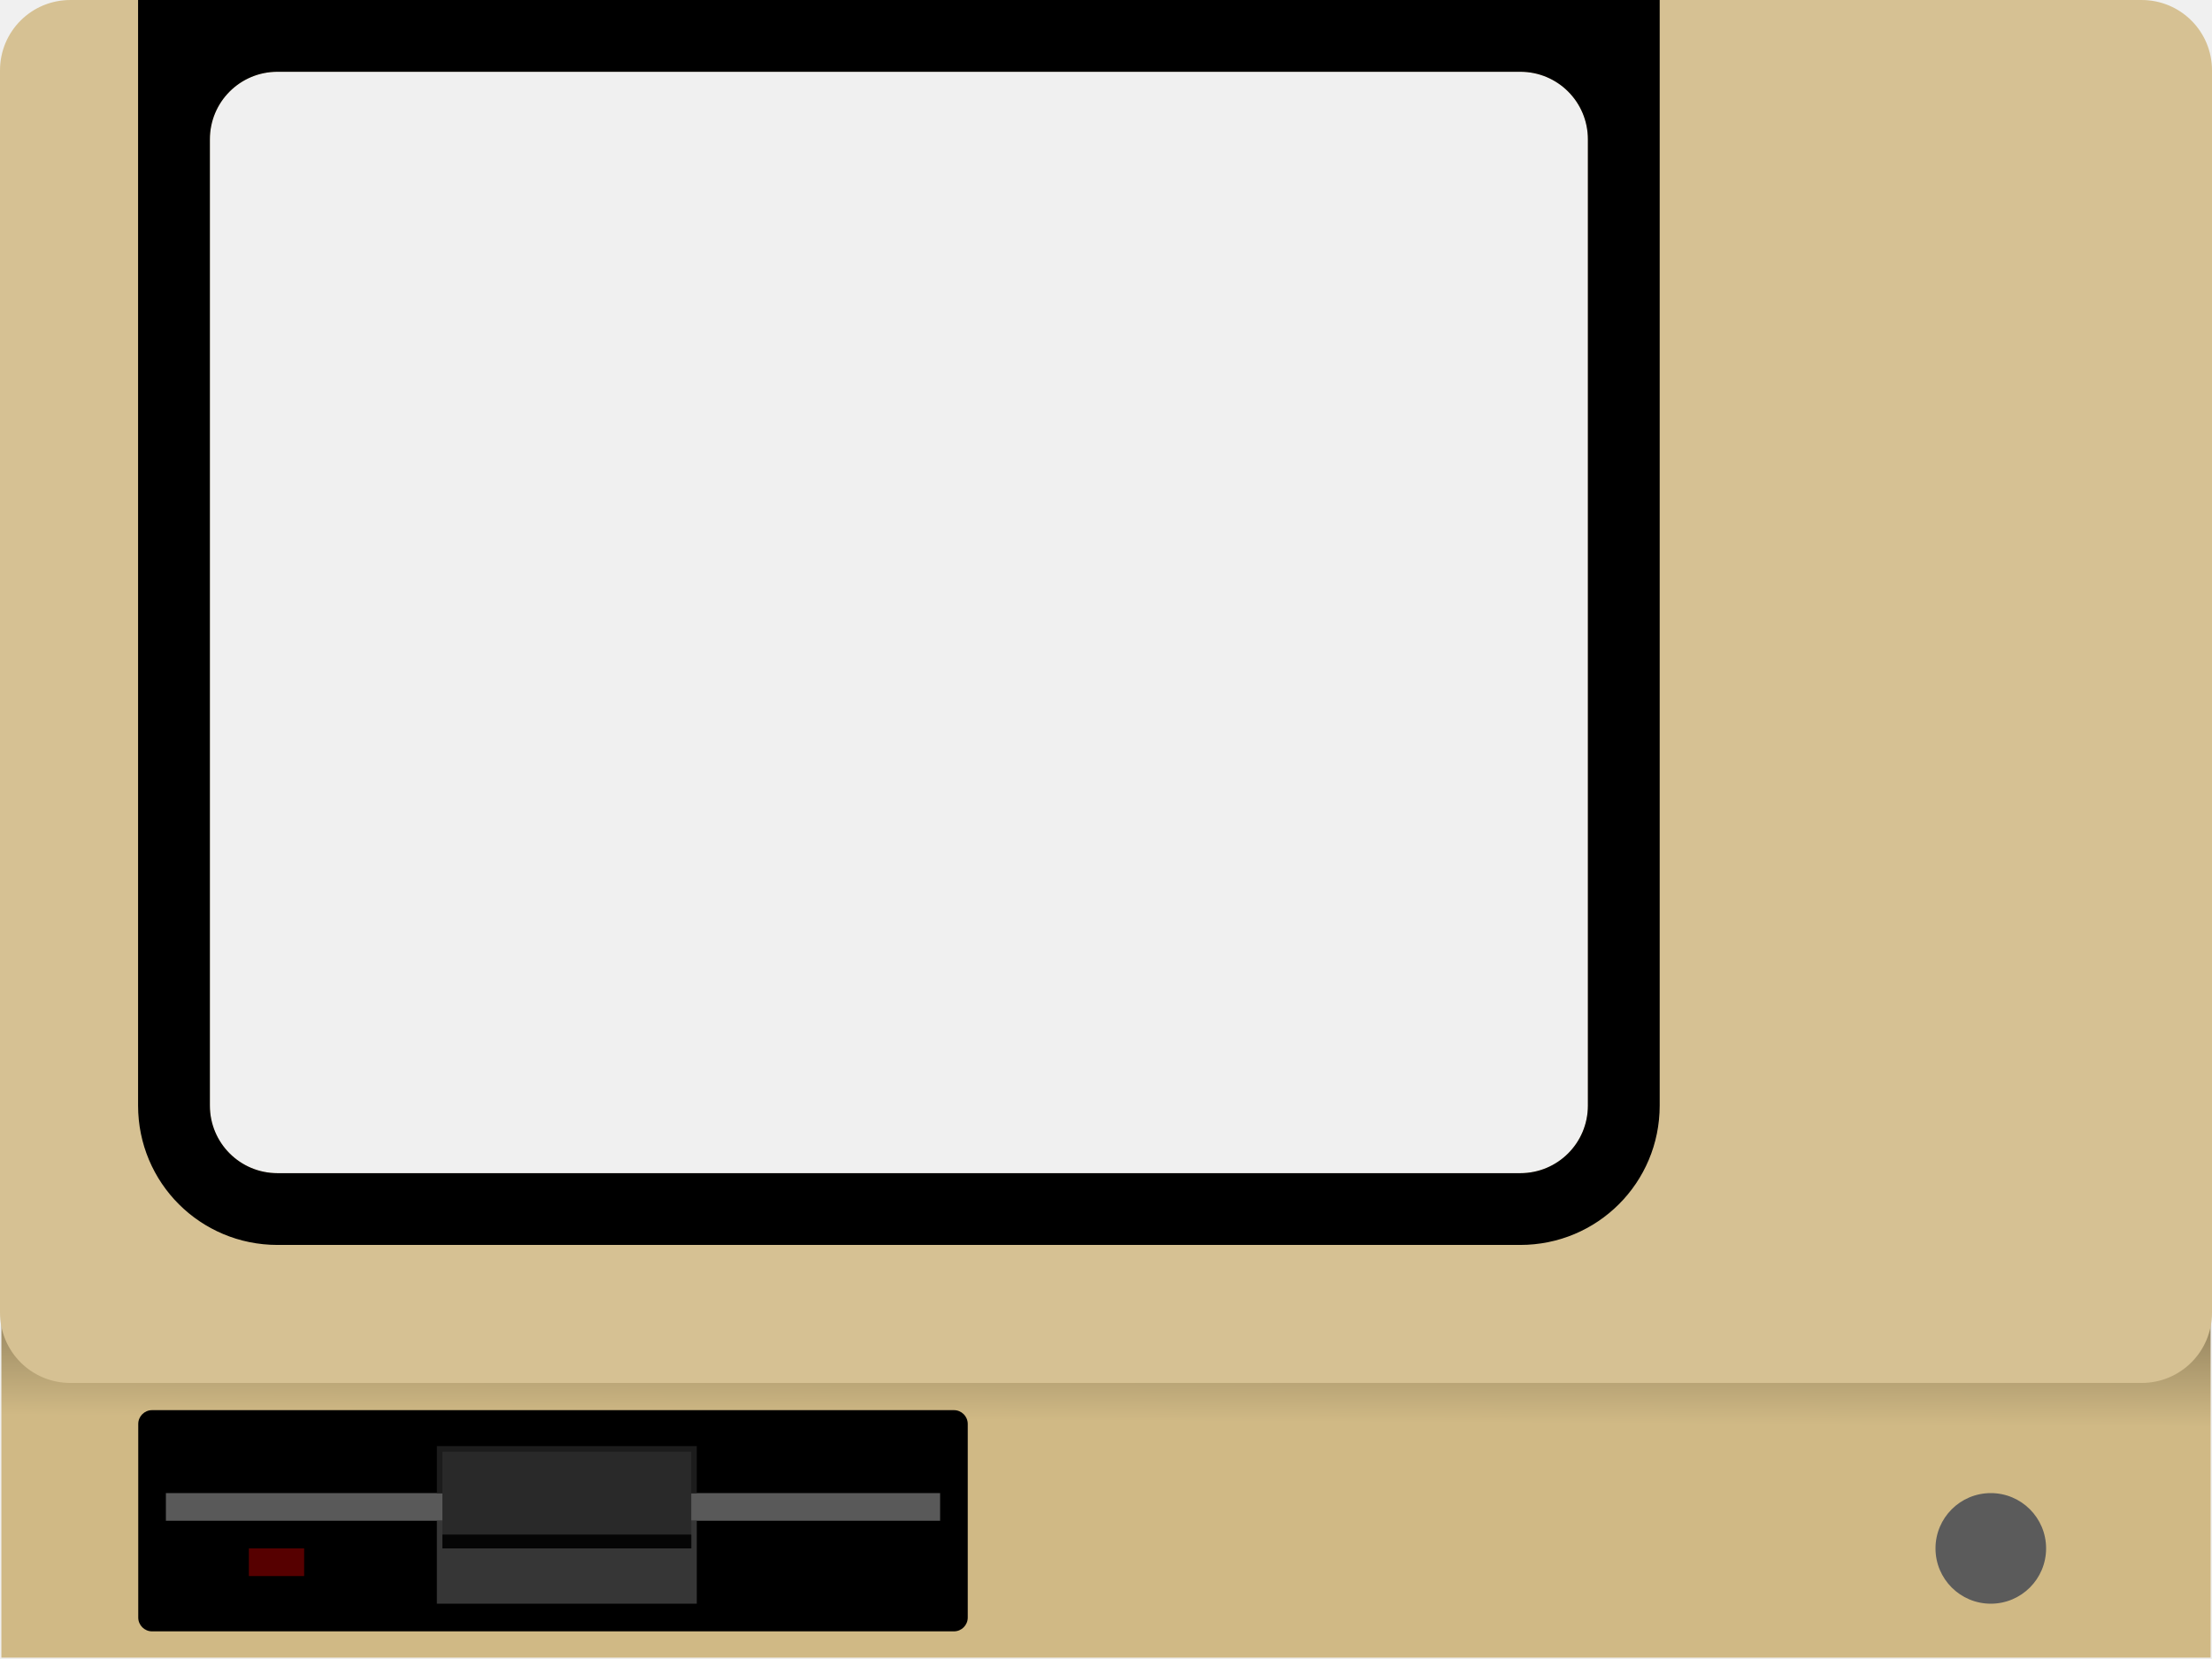
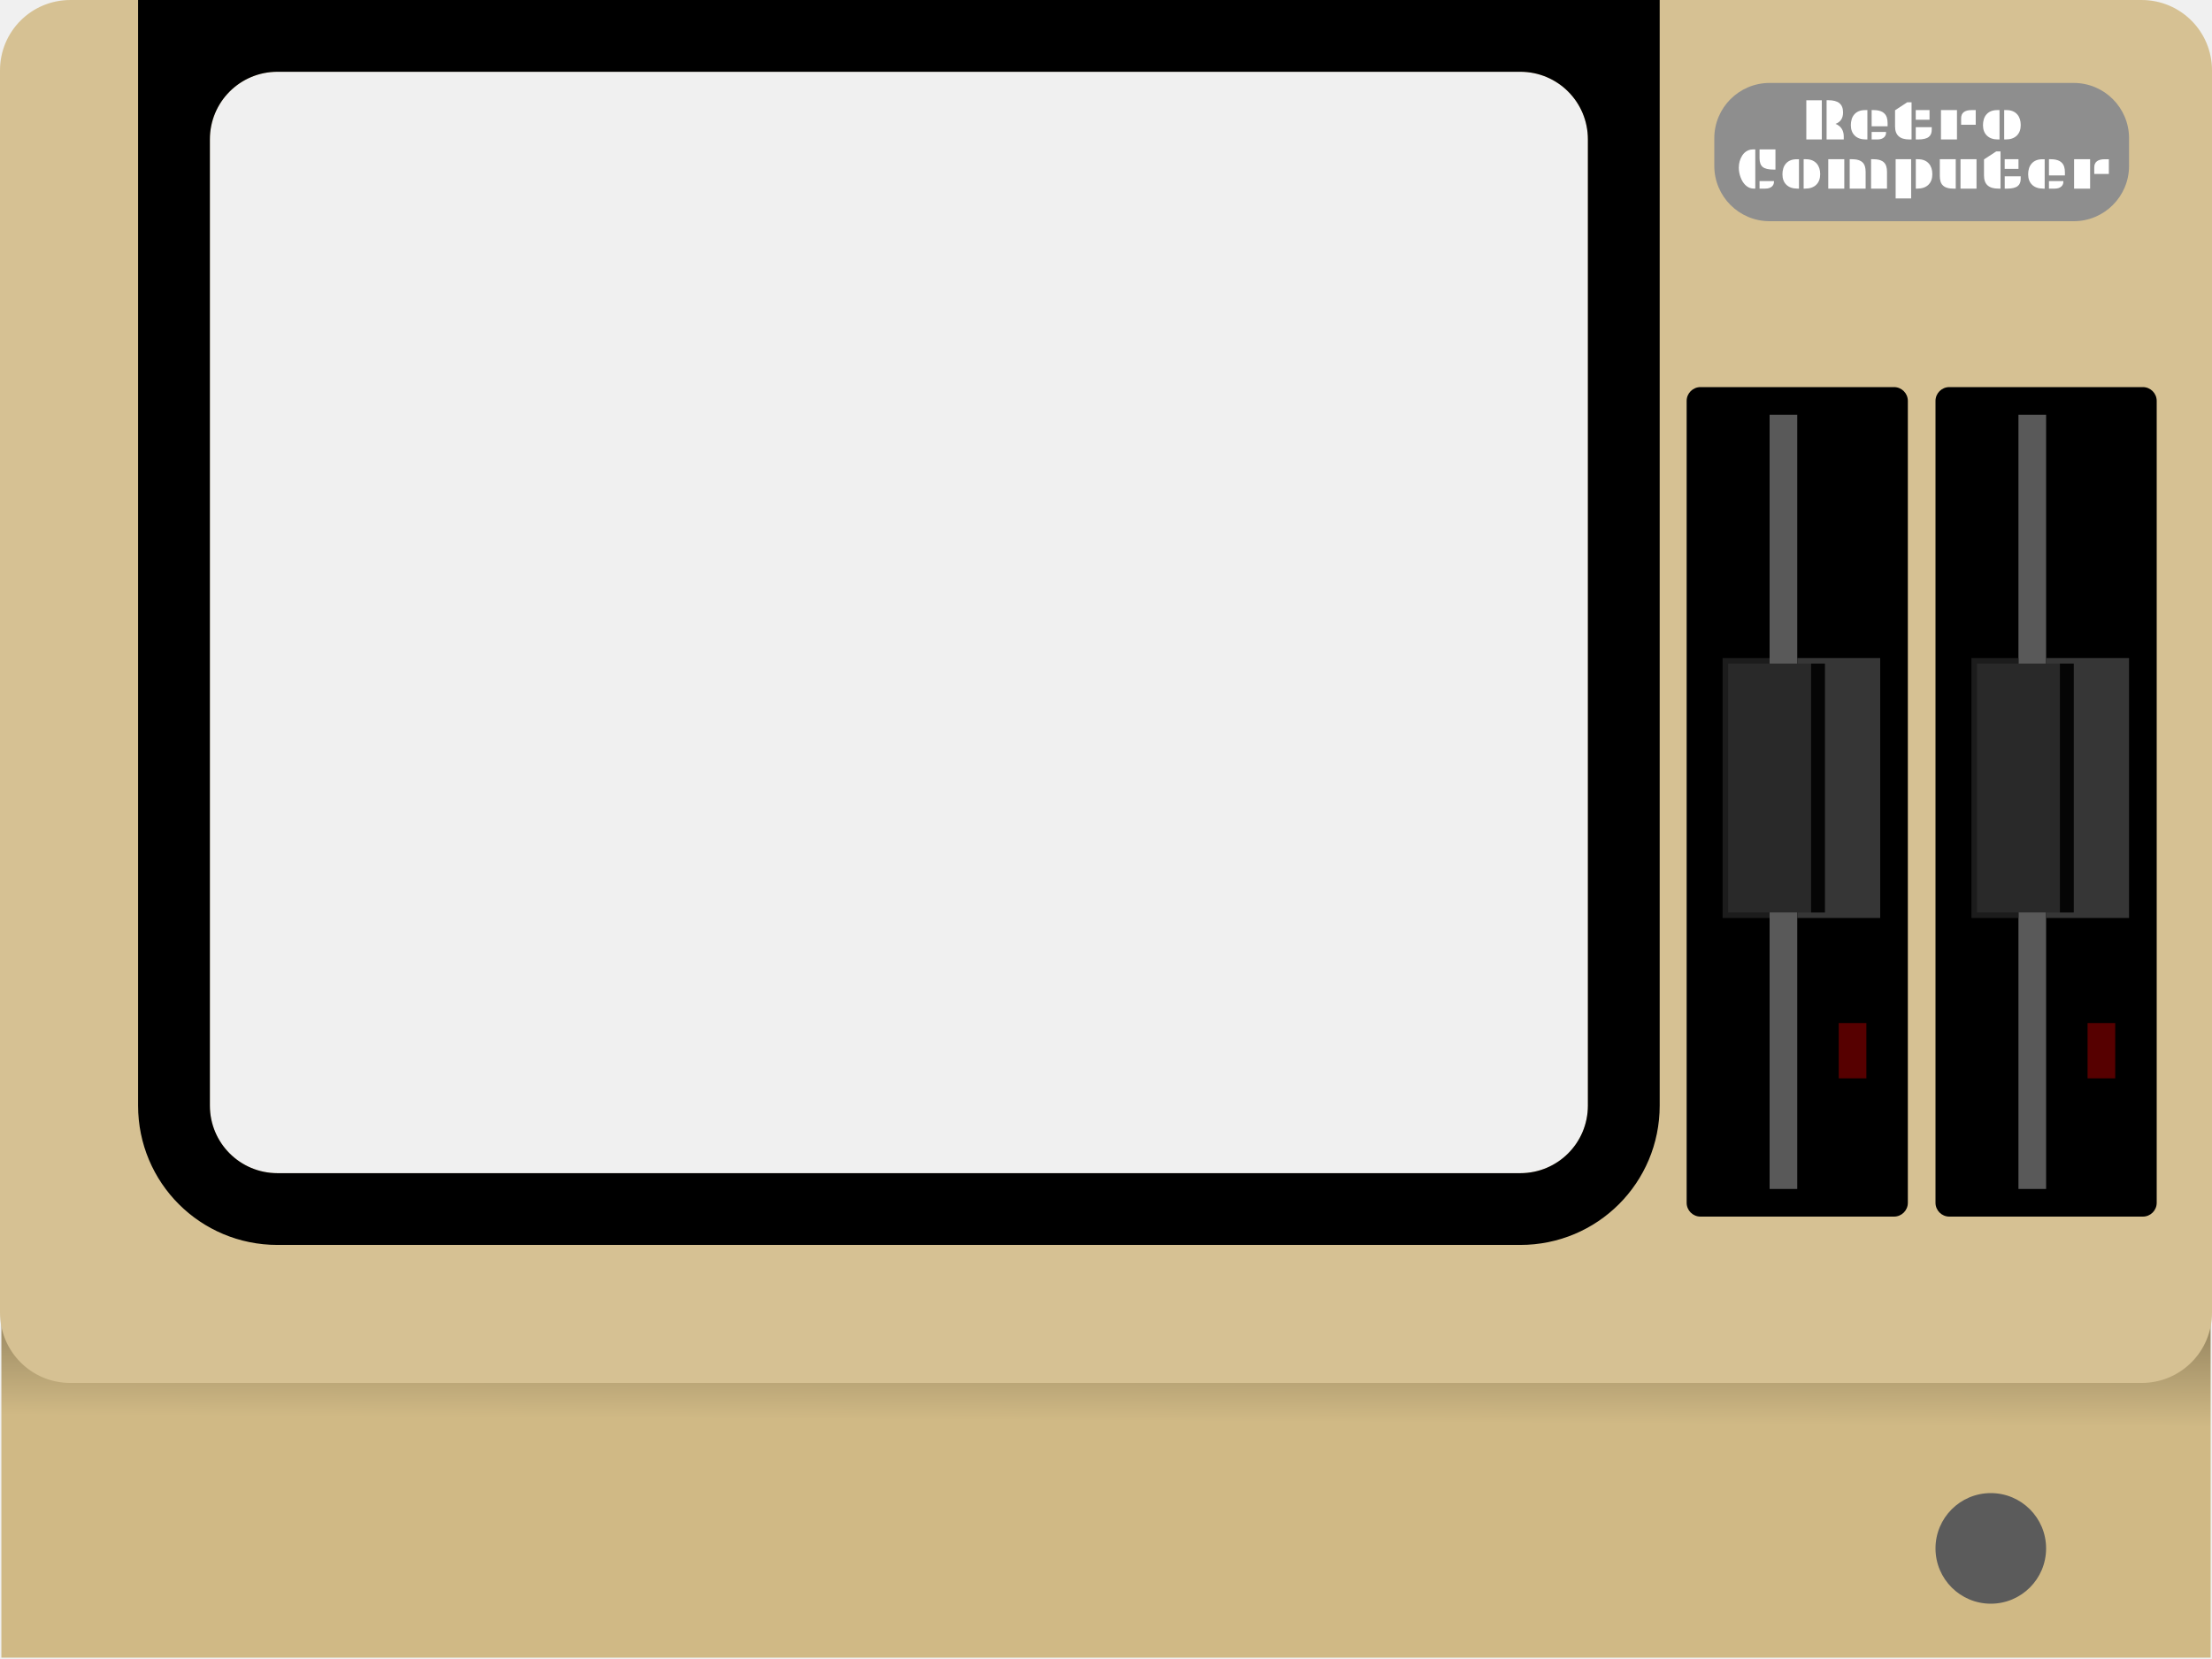
<svg xmlns="http://www.w3.org/2000/svg" xmlns:xlink="http://www.w3.org/1999/xlink" width="800" height="600" viewBox="0 0 800 600" version="1.1" id="terminal">
  <defs id="defs2">
    <linearGradient id="linearGradient930">
      <stop id="stop926" offset="0" style="stop-color:#d0b985;stop-opacity:1;" />
      <stop id="stop928" offset="1" style="stop-color:#000000;stop-opacity:1" />
    </linearGradient>
    <linearGradient gradientUnits="userSpaceOnUse" y2="239.163" x2="105.398" y1="274.184" x1="105.209" id="linearGradient932" xlink:href="#linearGradient930" />
  </defs>
  <g style="display:inline" id="layer1" transform="matrix(3.774812,0,0,3.773236,0,-520.6512)">
    <rect style="fill:url(#linearGradient932);fill-opacity:1;stroke:none;stroke-width:0.265;stroke-miterlimit:4;stroke-dasharray:none;stroke-opacity:1" id="rect4569" width="211.667" height="39.688" x="0.132" y="257.18" />
    <path style="fill:#d6c193;fill-opacity:1;stroke:#d6c193;stroke-width:0.999;stroke-opacity:1" d="m 25.5,-0.5 c -13.85,0 -25,11.15 -25,25 v 450 c 0,13.85 11.15,25 25,25 h 750 c 13.85,0 25,-11.15 25,-25 v -450 c 0,-13.85 -11.15,-25 -25,-25 z m 75,25 h 450 c 13.85,0 25,11.15 25,25 v 350 c 0,13.85 -11.15,25 -25,25 h -450 c -13.85,0 -25,-11.15 -25,-25 v -350 c 0,-13.85 11.15,-25 25,-25 z" id="rect16" transform="matrix(0.2645833,0,0,0.2645833,0,138.25)" />
    <path style="fill:#000000;fill-opacity:1;stroke:#000000;stroke-width:1;stroke-opacity:1" d="m 50.5,-0.5 v 400 c 0,27.7 22.3,50 50,50 h 450 c 27.7,0 50,-22.3 50,-50 v -400 z m 50,25 h 450 c 13.85,0 25,11.15 25,25 v 350 c 0,13.85 -11.15,25 -25,25 h -450 c -13.85,0 -25,-11.15 -25,-25 v -350 c 0,-13.85 11.15,-25 25,-25 z" transform="matrix(0.2645833,0,0,0.2645833,0,138.25)" id="rect4544" />
  </g>
-   <rect ry="5" y="510" x="50" height="80" width="300" id="rect838" style="fill:#000000;fill-opacity:1;stroke:none;stroke-opacity:1" />
-   <rect y="540" x="60" height="10" width="280" id="rect840" style="fill:#595959;fill-opacity:1;stroke:none;stroke-opacity:1" />
-   <rect y="550" x="158" height="30" width="94" id="rect842" style="fill:#363636;fill-opacity:1;stroke:none;stroke-opacity:1" />
-   <rect y="523" x="158" height="17" width="94" id="rect850" style="fill:#1c1c1c;fill-opacity:1;stroke:none;stroke-opacity:1" />
-   <rect y="525" x="160" height="35" width="90" id="rect844" style="fill:#292929;fill-opacity:1;stroke:none;stroke-opacity:1" />
-   <rect y="555" x="160" height="5" width="90" id="rect846" style="fill:#050505;fill-opacity:1;stroke:none;stroke-opacity:1" />
-   <rect y="560" x="90" height="10" width="20" id="rect852" style="fill:#560000;fill-opacity:1;stroke:none;stroke-opacity:1" />
+   <rect ry="5" y="610" x="-440" height="80" width="300" id="rect838" style="fill:#000000;fill-opacity:1;stroke:none;stroke-opacity:1" transform="rotate(-90)" />
+   <rect y="640" x="-430" height="10" width="280" id="rect840" style="fill:#595959;fill-opacity:1;stroke:none;stroke-opacity:1" transform="rotate(-90)" />
+   <rect y="650" x="-332" height="30" width="94" id="rect842" style="fill:#363636;fill-opacity:1;stroke:none;stroke-opacity:1" transform="rotate(-90)" />
+   <rect y="623" x="-332" height="17" width="94" id="rect850" style="fill:#1c1c1c;fill-opacity:1;stroke:none;stroke-opacity:1" transform="rotate(-90)" />
+   <rect y="625" x="-330" height="35" width="90" id="rect844" style="fill:#292929;fill-opacity:1;stroke:none;stroke-opacity:1" transform="rotate(-90)" />
+   <rect y="655" x="-330" height="5" width="90" id="rect846" style="fill:#050505;fill-opacity:1;stroke:none;stroke-opacity:1" transform="rotate(-90)" />
+   <rect y="370" x="665" height="20" width="10" id="rect852" style="fill:#560000;fill-opacity:1;stroke:none;stroke-opacity:1" />
  <circle style="fill:#5b5b5b;fill-opacity:1;stroke:none;stroke-width:0.999;stroke-miterlimit:4;stroke-dasharray:none;stroke-opacity:1" id="path849" cx="720" cy="560" r="20" />
+   <rect ry="5" y="700" x="-440" height="80" width="300" id="rect838-3" style="fill:#000000;fill-opacity:1;stroke:none;stroke-opacity:1" transform="rotate(-90)" />
+   <rect y="730" x="-430" height="10" width="280" id="rect840-6" style="fill:#595959;fill-opacity:1;stroke:none;stroke-opacity:1" transform="rotate(-90)" />
+   <rect y="740" x="-332" height="30" width="94" id="rect842-7" style="fill:#363636;fill-opacity:1;stroke:none;stroke-opacity:1" transform="rotate(-90)" />
+   <rect y="713" x="-332" height="17" width="94" id="rect850-5" style="fill:#1c1c1c;fill-opacity:1;stroke:none;stroke-opacity:1" transform="rotate(-90)" />
+   <rect y="715" x="-330" height="35" width="90" id="rect844-3" style="fill:#292929;fill-opacity:1;stroke:none;stroke-opacity:1" transform="rotate(-90)" />
+   <rect y="745" x="-330" height="5" width="90" id="rect846-5" style="fill:#050505;fill-opacity:1;stroke:none;stroke-opacity:1" transform="rotate(-90)" />
+   <rect y="370" x="755" height="20" width="10" id="rect852-6" style="fill:#560000;fill-opacity:1;stroke:none;stroke-opacity:1" />
+   <rect style="fill:#8e8e8e;fill-opacity:1;stroke:none;stroke-width:14.923;stroke-miterlimit:4;stroke-dasharray:none;stroke-opacity:1" id="rect872" width="150" height="50" x="620" y="30" ry="20" />
+   <text xml:space="preserve" style="font-style:normal;font-variant:normal;font-weight:normal;font-stretch:normal;font-size:40px;line-height:1.25;font-family:Plaster;-inkscape-font-specification:Plaster;letter-spacing:0px;word-spacing:0px;fill:#000000;fill-opacity:1;stroke:none" x="640" y="71.071" id="text837">
+     <tspan id="tspan835" x="640" y="107.321" />
+   </text>
+   <text xml:space="preserve" style="font-style:normal;font-variant:normal;font-weight:normal;font-stretch:normal;font-size:26.667px;line-height:1.25;font-family:Plaster;-inkscape-font-specification:Plaster;letter-spacing:0px;word-spacing:0px;fill:#000000;fill-opacity:1;stroke:none;" x="641.071" y="58.929" id="text843">
+     <tspan id="tspan841" x="641.071" y="74.637" />
+   </text>
+   <g aria-label="Retro" style="font-style:normal;font-variant:normal;font-weight:normal;font-stretch:normal;font-size:26.667px;line-height:1.25;font-family:Plaster;-inkscape-font-specification:Plaster;letter-spacing:0px;word-spacing:0px;fill:#ffffff;fill-opacity:1;stroke:none" id="text847">
+     <path d="m 666.57,40.667 q 0,3.146 -2.75,4.135 1.542,0.573 2.323,1.865 0.677,1.146 0.677,2.667 v 1.104 h -6.208 V 36.24 h 0.542 q 2.75,0 4.052,1.042 1.365,1.094 1.365,3.385 z m -13.292,-4.406 h 5.604 v 14.177 h -5.604 z" style="font-size:21.333px;fill:#ffffff;fill-opacity:1" id="path855" />
+     <path d="m 676.904,39.813 h 0.688 q 3.938,0 4.802,2.667 0.281,0.885 0.281,2.052 v 1.146 h -5.771 z m -7.521,5.438 q 0,-1.146 0.302,-2.125 0.302,-0.99 0.938,-1.729 1.375,-1.583 3.938,-1.583 h 0.802 v 10.625 h -0.542 q -2.625,0 -4.062,-1.438 -1.375,-1.375 -1.375,-3.75 z m 7.521,2.469 h 5.208 v 0.292 q 0,0.969 -0.698,1.635 -0.854,0.792 -2.427,0.792 h -2.083 z" style="font-size:21.333px;fill:#ffffff;fill-opacity:1" id="path857" />
+     <path d="m 690.529,50.438 q -5.156,0 -5.156,-4.708 v -5.854 l 4.406,-2.885 h 1.562 v 13.448 z m 2.323,-10.625 h 4.99 v 3.49 h -4.99 z m 0.01,6.177 h 5.781 v 0.917 q 0,1.771 -1.083,2.615 -1.177,0.917 -3.802,0.917 H 692.862 Z" style="font-size:21.333px;fill:#ffffff;fill-opacity:1" id="path859" />
+     <path d="m 709.268,42.772 q 0,-2.958 3.823,-2.958 h 1.458 v 5.313 h -5.281 z m -7.292,-2.958 h 5.792 v 10.625 h -5.792 z" style="font-size:21.333px;fill:#ffffff;fill-opacity:1" id="path861" />
+     <path d="m 724.841,39.813 h 0.802 q 2.562,0 3.938,1.583 1.24,1.438 1.24,3.812 0,2.417 -1.375,3.792 -1.438,1.438 -4.062,1.438 h -0.542 z m -7.667,5.438 q 0,-1.146 0.302,-2.125 0.302,-0.99 0.938,-1.729 1.375,-1.583 3.938,-1.583 h 0.802 v 10.625 h -0.542 q -2.625,0 -4.062,-1.438 -1.375,-1.375 -1.375,-3.75 z" style="font-size:21.333px;fill:#ffffff;fill-opacity:1" id="path863" />
+   </g>
+   <g aria-label="Computer" style="font-style:normal;font-variant:normal;font-weight:normal;font-stretch:normal;font-size:26.667px;line-height:1.25;font-family:Plaster;-inkscape-font-specification:Plaster;letter-spacing:0px;word-spacing:0px;fill:#ffffff;fill-opacity:1;stroke:none" id="text853">
+     <path d="m 636.365,54.037 h 5.75 V 61.329 H 641.375 q -2.688,0 -3.854,-0.927 -1.156,-0.927 -1.156,-3.156 z m -2.083,14.177 q -1.688,0 -3,-1.25 -1.156,-1.104 -1.812,-2.938 -0.604,-1.688 -0.604,-3.344 0,-2.49 1.229,-4.427 0.875,-1.375 2.302,-1.938 0.729,-0.281 1.625,-0.281 h 0.802 v 14.177 z m 2.083,-2.719 h 5.208 v 0.292 q 0,0.969 -0.698,1.635 -0.854,0.792 -2.427,0.792 h -2.083 z" style="font-size:21.333px;fill:#ffffff;fill-opacity:1" id="path866" />
+     <path d="m 652.312,57.589 h 0.802 q 2.562,0 3.938,1.583 1.24,1.438 1.24,3.812 0,2.417 -1.375,3.792 -1.438,1.438 -4.062,1.438 h -0.542 z m -7.667,5.438 q 0,-1.146 0.302,-2.125 0.302,-0.99 0.938,-1.729 1.375,-1.583 3.938,-1.583 h 0.802 v 10.625 h -0.542 q -2.625,0 -4.062,-1.438 -1.375,-1.375 -1.375,-3.75 z" style="font-size:21.333px;fill:#ffffff;fill-opacity:1" id="path868" />
+     <path d="m 676.698,57.589 h 0.938 q 3.833,0 4.573,2.604 0.25,0.844 0.25,1.948 v 6.073 h -5.76 z m -7.729,0 h 0.938 q 3.833,0 4.573,2.604 0.25,0.844 0.25,1.948 v 6.073 h -5.76 z m -7.75,0 h 5.792 v 10.625 h -5.792 z" style="font-size:21.333px;fill:#ffffff;fill-opacity:1" id="path870" />
+     <path d="m 692.875,57.589 h 0.802 q 2.562,0 3.938,1.583 1.24,1.438 1.24,3.812 0,2.417 -1.375,3.792 -1.438,1.438 -4.062,1.438 H 692.875 Z m -7.292,0 h 5.604 v 14.167 h -5.604 z" style="font-size:21.333px;fill:#ffffff;fill-opacity:1" id="path872" />
+     <path d="m 709.042,57.589 h 5.792 v 10.625 h -5.792 z m -7.479,0 h 5.76 v 10.625 h -0.938 q -3.833,0 -4.573,-2.604 -0.25,-0.844 -0.25,-1.948 z" style="font-size:21.333px;fill:#ffffff;fill-opacity:1" id="path874" />
+     <path d="m 722.698,68.214 q -5.156,0 -5.156,-4.708 v -5.854 l 4.406,-2.885 h 1.562 v 13.448 z m 2.323,-10.625 h 4.99 v 3.49 h -4.99 z m 0.01,6.177 h 5.781 v 0.917 q 0,1.771 -1.083,2.615 -1.177,0.917 -3.802,0.917 h -0.896 z" style="font-size:21.333px;fill:#ffffff;fill-opacity:1" id="path876" />
+     <path d="m 741.031,57.589 h 0.688 q 3.938,0 4.802,2.667 0.281,0.885 0.281,2.052 v 1.146 h -5.771 z m -7.521,5.438 q 0,-1.146 0.302,-2.125 0.302,-0.99 0.938,-1.729 1.375,-1.583 3.938,-1.583 h 0.802 v 10.625 h -0.542 q -2.625,0 -4.062,-1.438 -1.375,-1.375 -1.375,-3.75 z m 7.521,2.469 h 5.208 v 0.292 q 0,0.969 -0.698,1.635 -0.854,0.792 -2.427,0.792 h -2.083 z" style="font-size:21.333px;fill:#ffffff;fill-opacity:1" id="path878" />
+     <path d="m 757.417,60.548 q 0,-2.958 3.823,-2.958 h 1.458 v 5.313 h -5.281 z M 750.125,57.589 h 5.792 V 68.214 H 750.125 Z" style="font-size:21.333px;fill:#ffffff;fill-opacity:1" id="path880" />
+   </g>
</svg>
